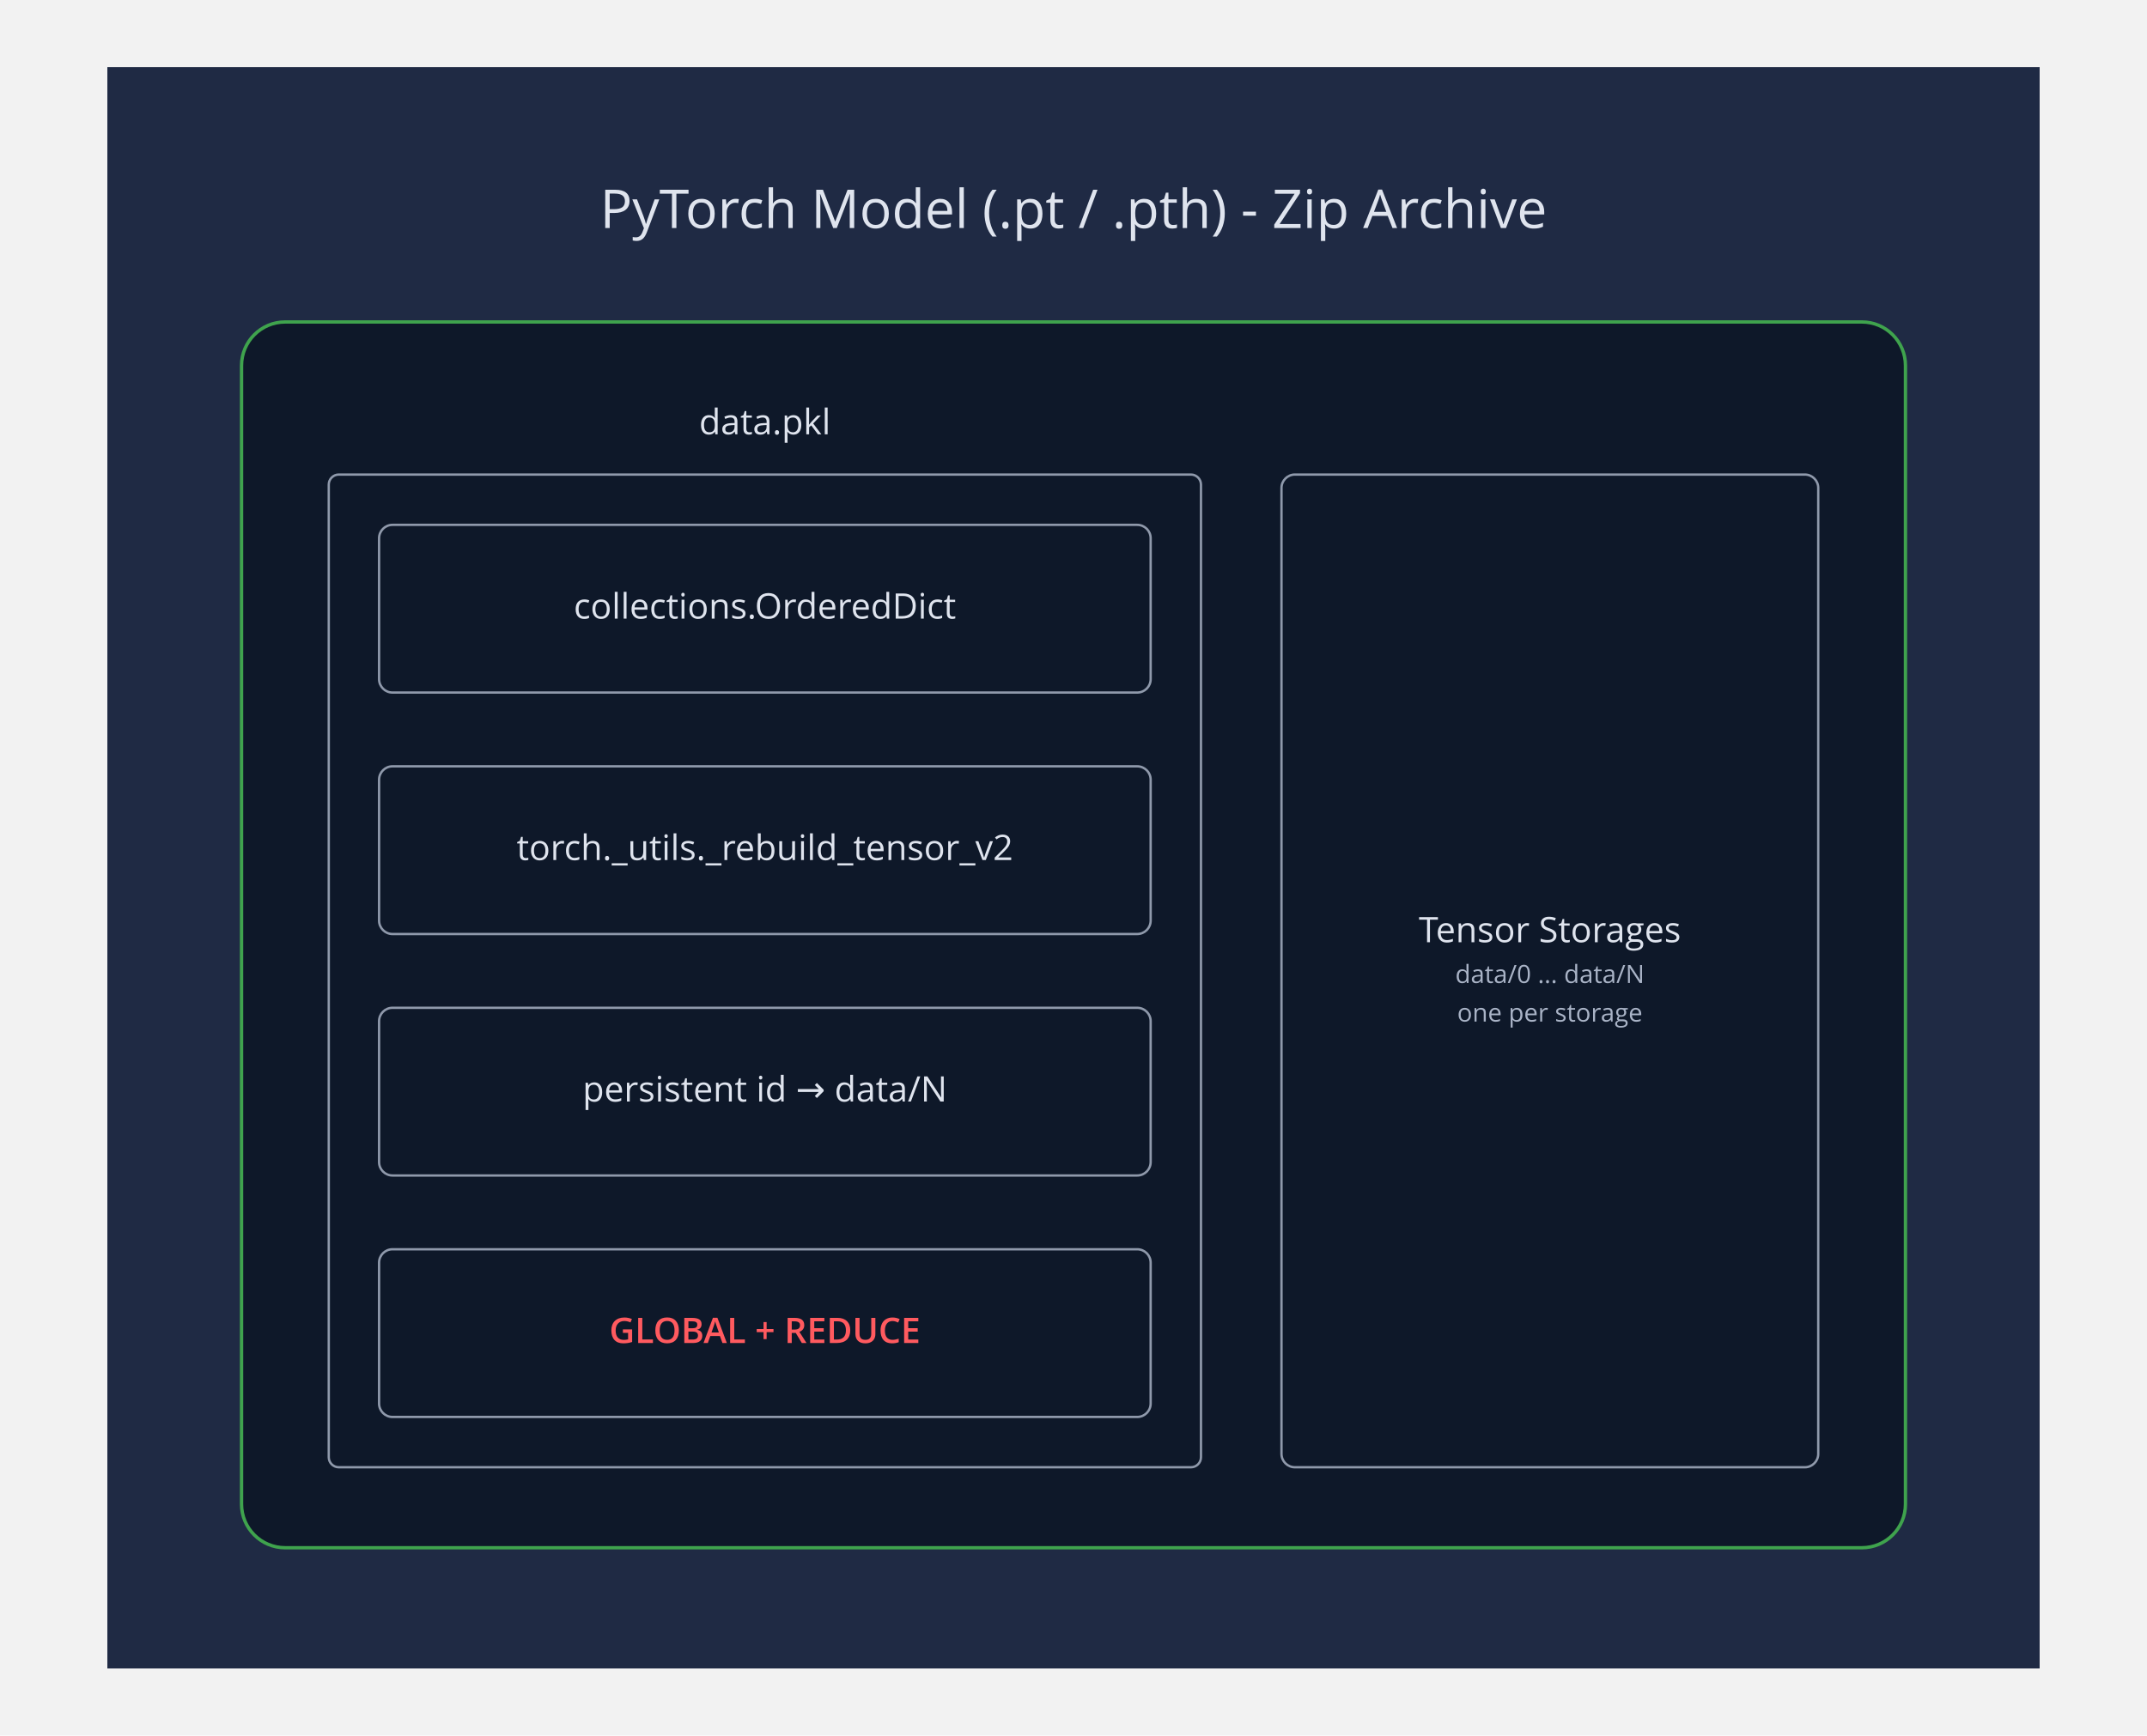
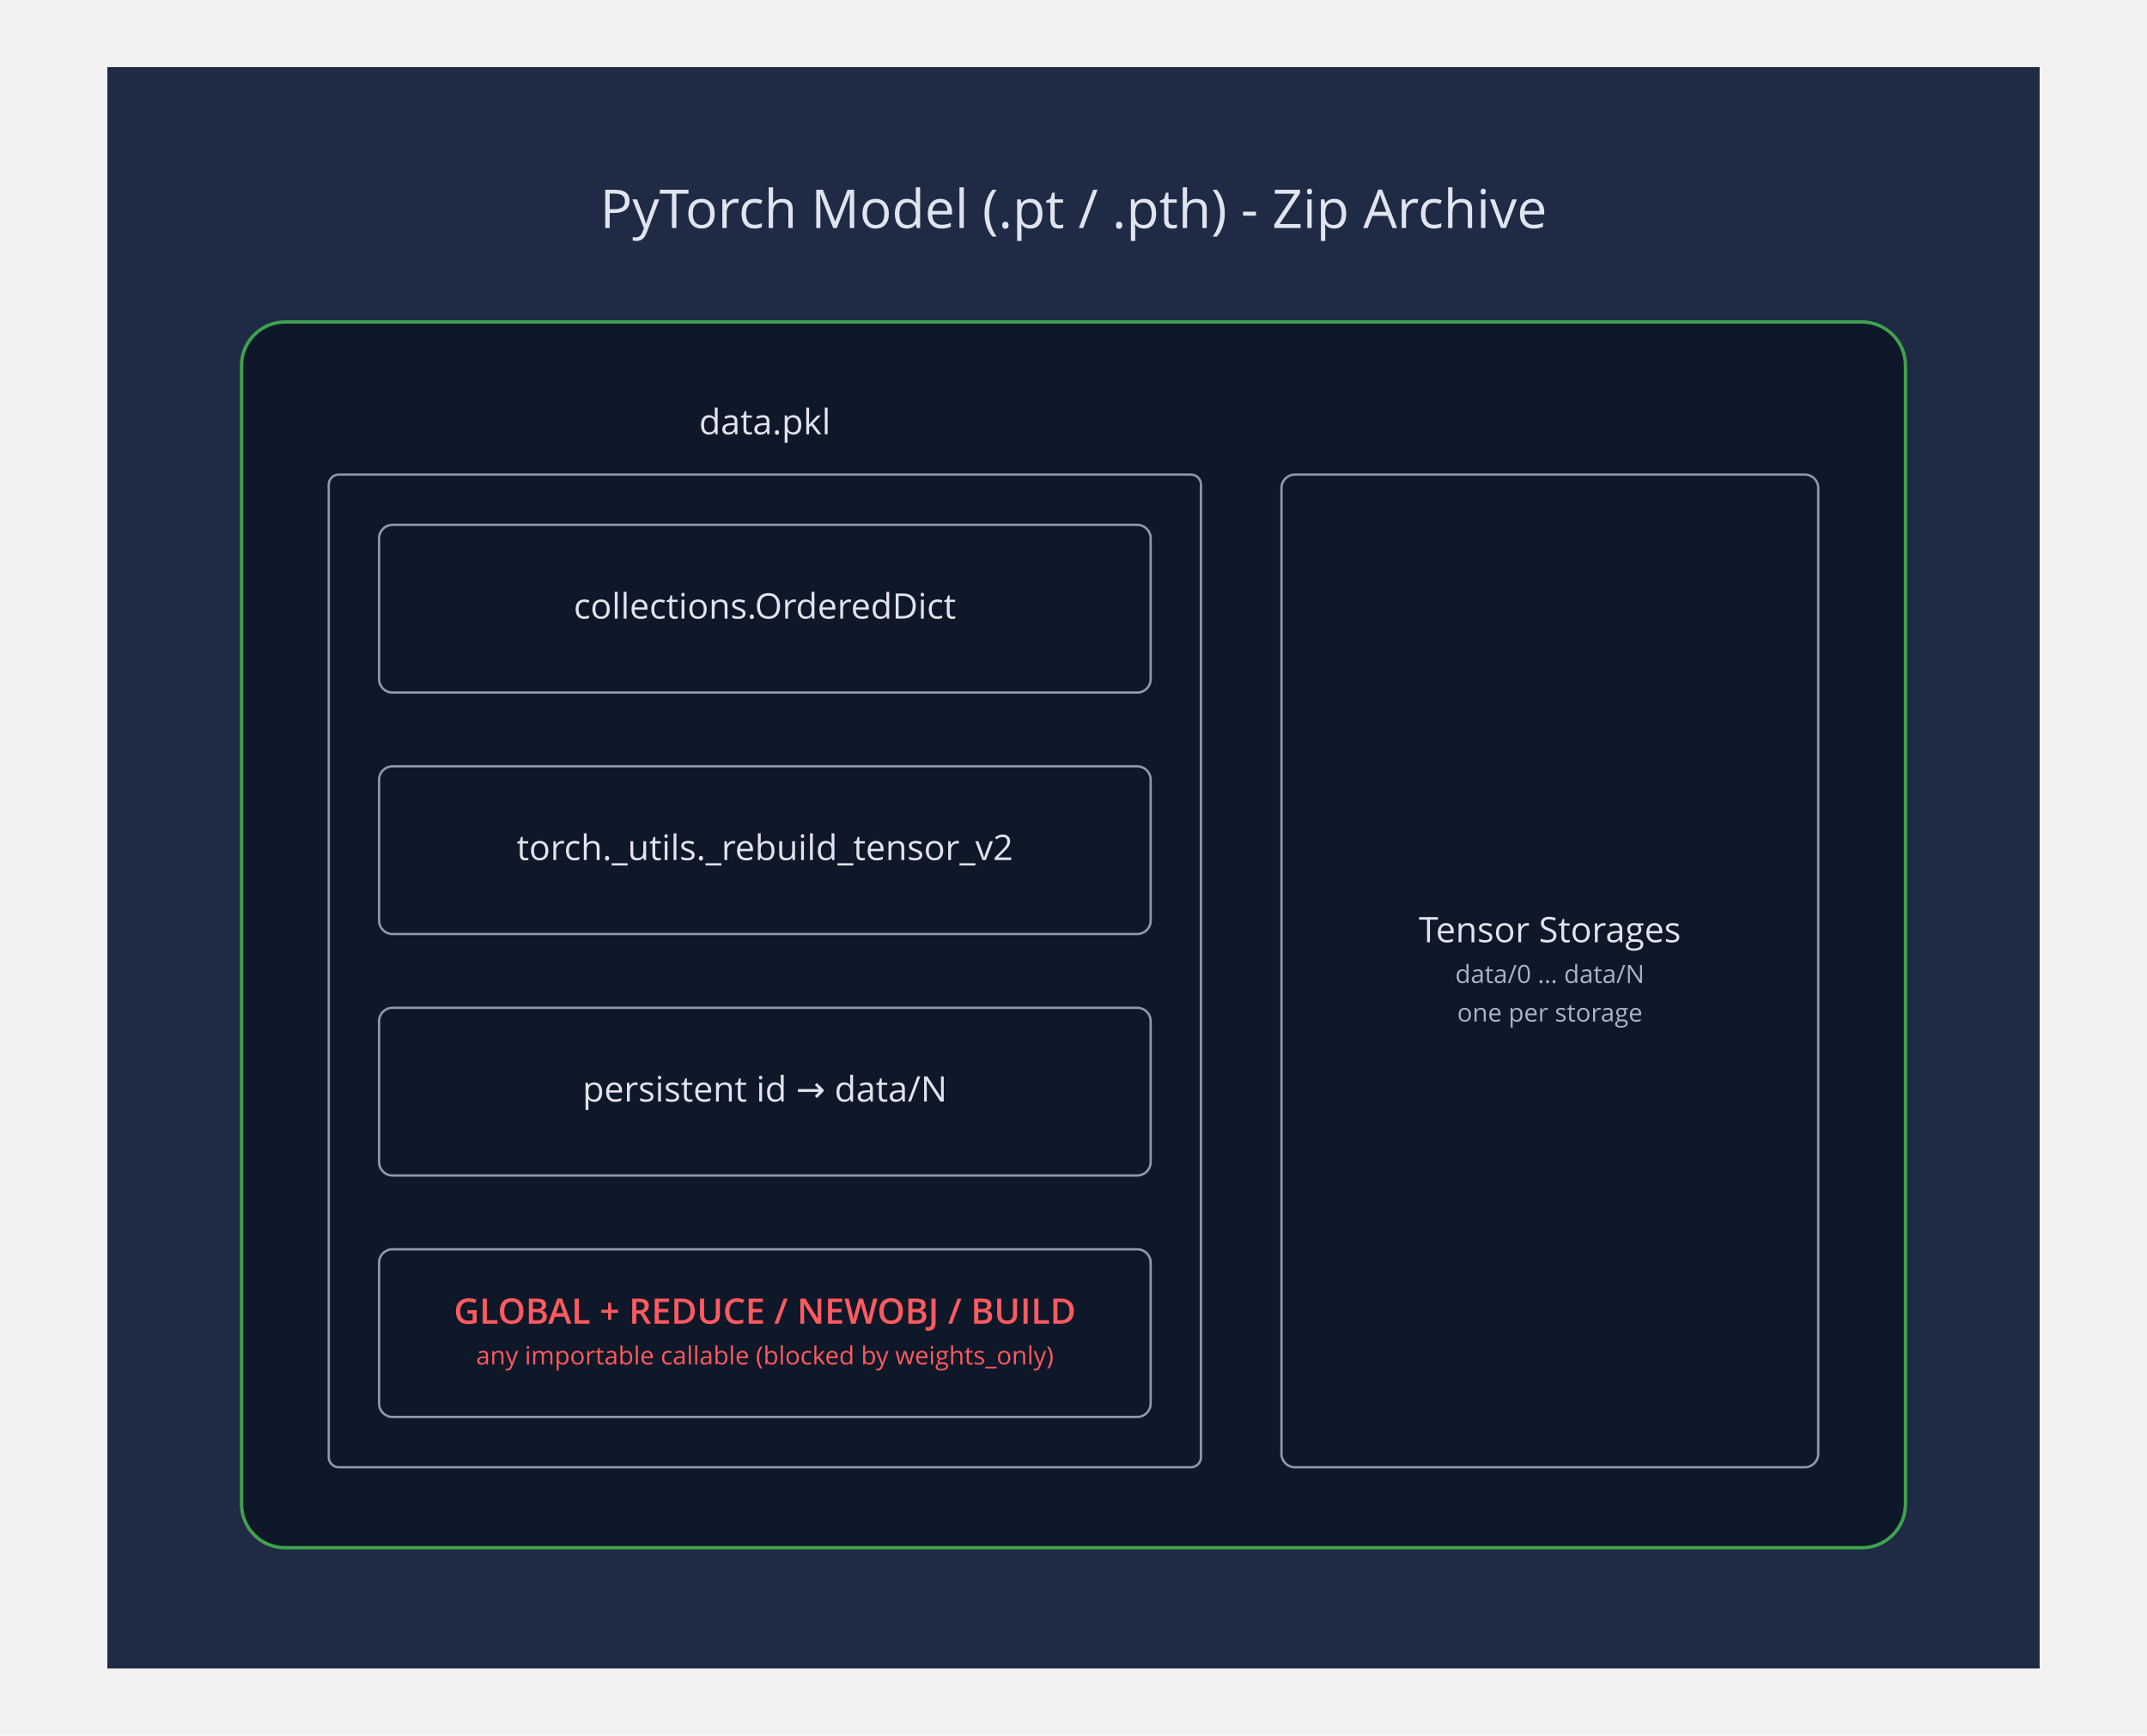
<svg xmlns="http://www.w3.org/2000/svg" width="1280" height="1035" viewBox="0 0 1280 1035" font-family="'Open Sans', 'Noto Sans', 'DejaVu Sans', 'Segoe UI', Helvetica, Arial, sans-serif">
  <rect width="1280" height="1035" fill="#f2f2f2" />
  <rect x="64" y="40" width="1152" height="955" fill="#1f2a44" />
  <text x="640.0" y="136" font-size="32" fill="#dfe4ee" text-anchor="middle">PyTorch Model (.pt / .pth) - Zip Archive</text>
  <rect x="144" y="192" width="992" height="731" rx="26" fill="#0e1829" stroke="#3fa34d" stroke-width="2" />
  <text x="456.0" y="259.0" font-size="21" fill="#dfe4ee" text-anchor="middle">data.pkl</text>
  <rect x="196.0" y="283.0" width="520" height="592.0" rx="6" fill="none" stroke="#8f99ab" stroke-width="1.4" />
  <rect x="226.0" y="313.0" width="460.0" height="100.0" rx="8" fill="#0e1829" stroke="#8f99ab" stroke-width="1.4" />
  <text x="456.0" y="368.9" font-size="21" fill="#dfe4ee" text-anchor="middle" dominant-baseline="auto">collections.OrderedDict</text>
  <rect x="226.0" y="457.0" width="460.0" height="100.0" rx="8" fill="#0e1829" stroke="#8f99ab" stroke-width="1.4" />
  <text x="456.0" y="512.9" font-size="21" fill="#dfe4ee" text-anchor="middle" dominant-baseline="auto">torch._utils._rebuild_tensor_v2</text>
  <rect x="226.0" y="601.0" width="460.0" height="100.0" rx="8" fill="#0e1829" stroke="#8f99ab" stroke-width="1.4" />
  <text x="456.0" y="656.9" font-size="21" fill="#dfe4ee" text-anchor="middle" dominant-baseline="auto">persistent id → data/N</text>
  <rect x="226.0" y="745.0" width="460.0" height="100.0" rx="8" fill="#0e1829" stroke="#8f99ab" stroke-width="1.4" />
-   <text x="456.0" y="800.9" font-size="21" fill="#ff5a5f" font-weight="600" text-anchor="middle" dominant-baseline="auto">GLOBAL + REDUCE</text>
+   <text x="456.0" y="789.4" font-size="21" fill="#ff5a5f" font-weight="600" text-anchor="middle" dominant-baseline="auto">GLOBAL + REDUCE / NEWOBJ / BUILD</text>
+   <text x="456.0" y="813.7" font-size="15" fill="#ff5a5f" text-anchor="middle" dominant-baseline="auto">any importable callable  (blocked by weights_only)</text>
  <rect x="764.0" y="283.0" width="320.0" height="592.0" rx="8" fill="#0e1829" stroke="#8f99ab" stroke-width="1.4" />
  <text x="924.0" y="561.9" font-size="21" fill="#dfe4ee" text-anchor="middle" dominant-baseline="auto">Tensor Storages</text>
  <text x="924.0" y="586.2" font-size="15" fill="#a9b3c6" text-anchor="middle" dominant-baseline="auto">data/0 … data/N</text>
  <text x="924.0" y="609.2" font-size="15" fill="#a9b3c6" text-anchor="middle" dominant-baseline="auto">one per storage</text>
</svg>
